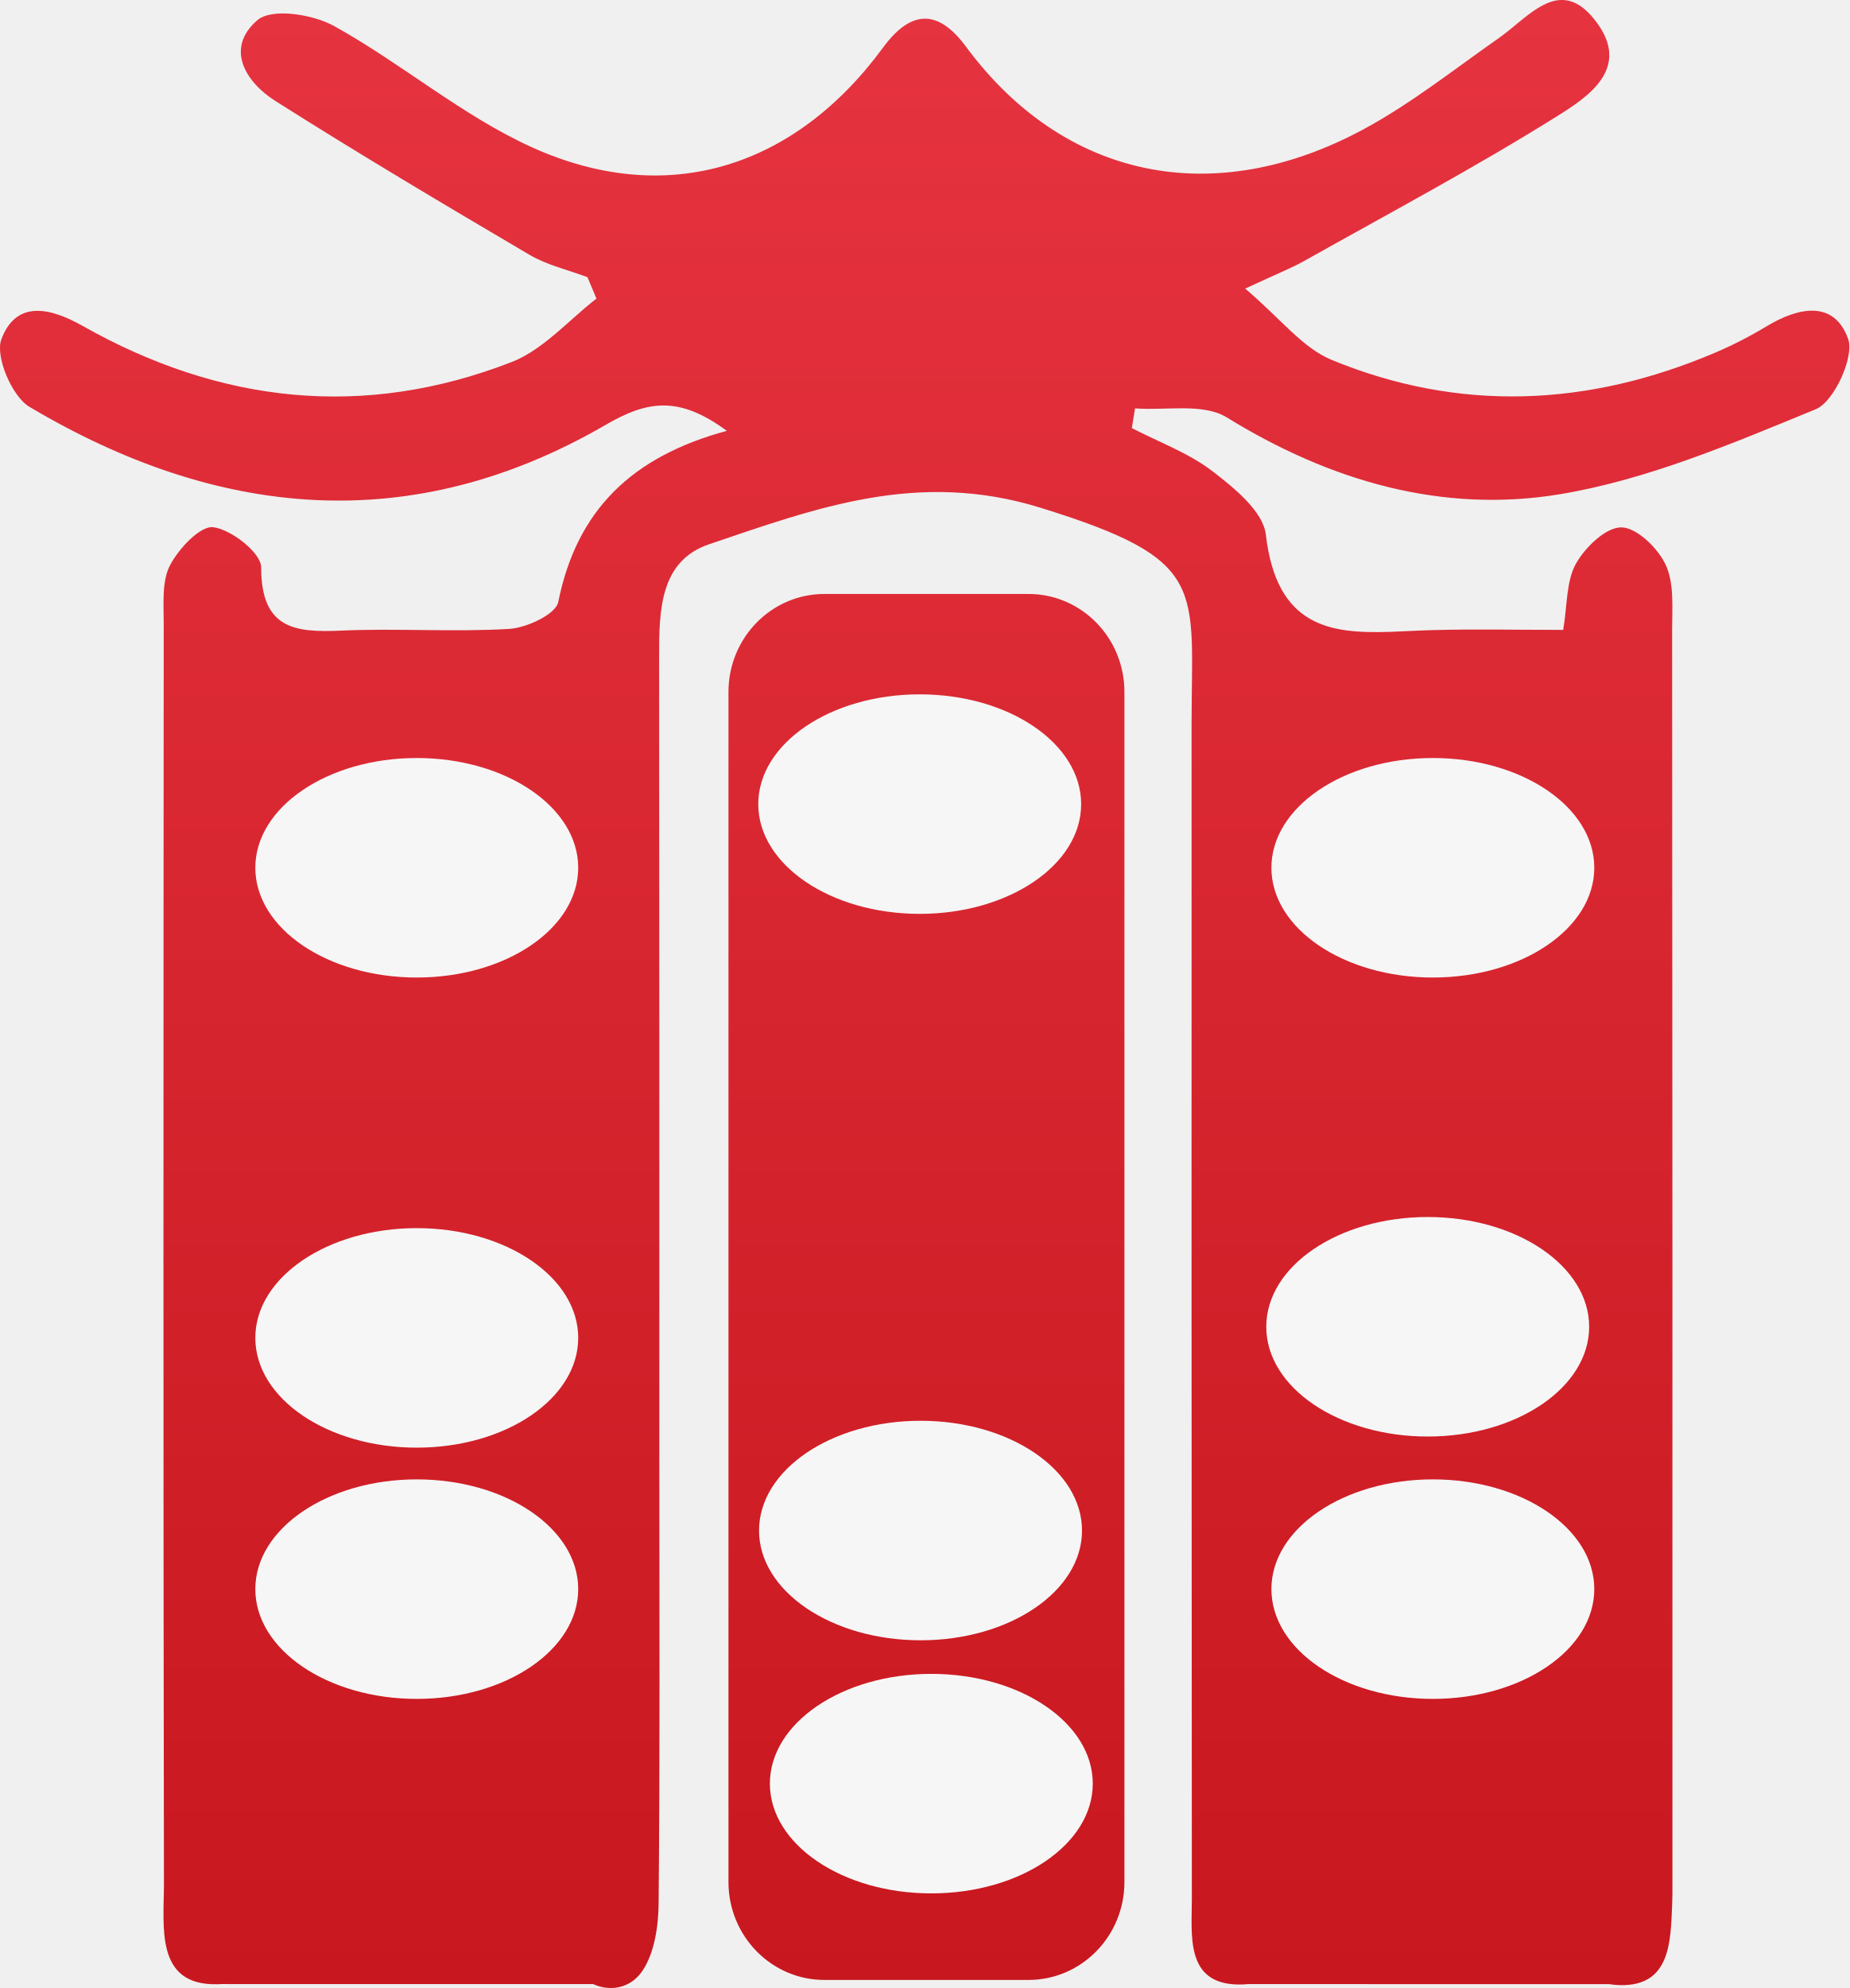
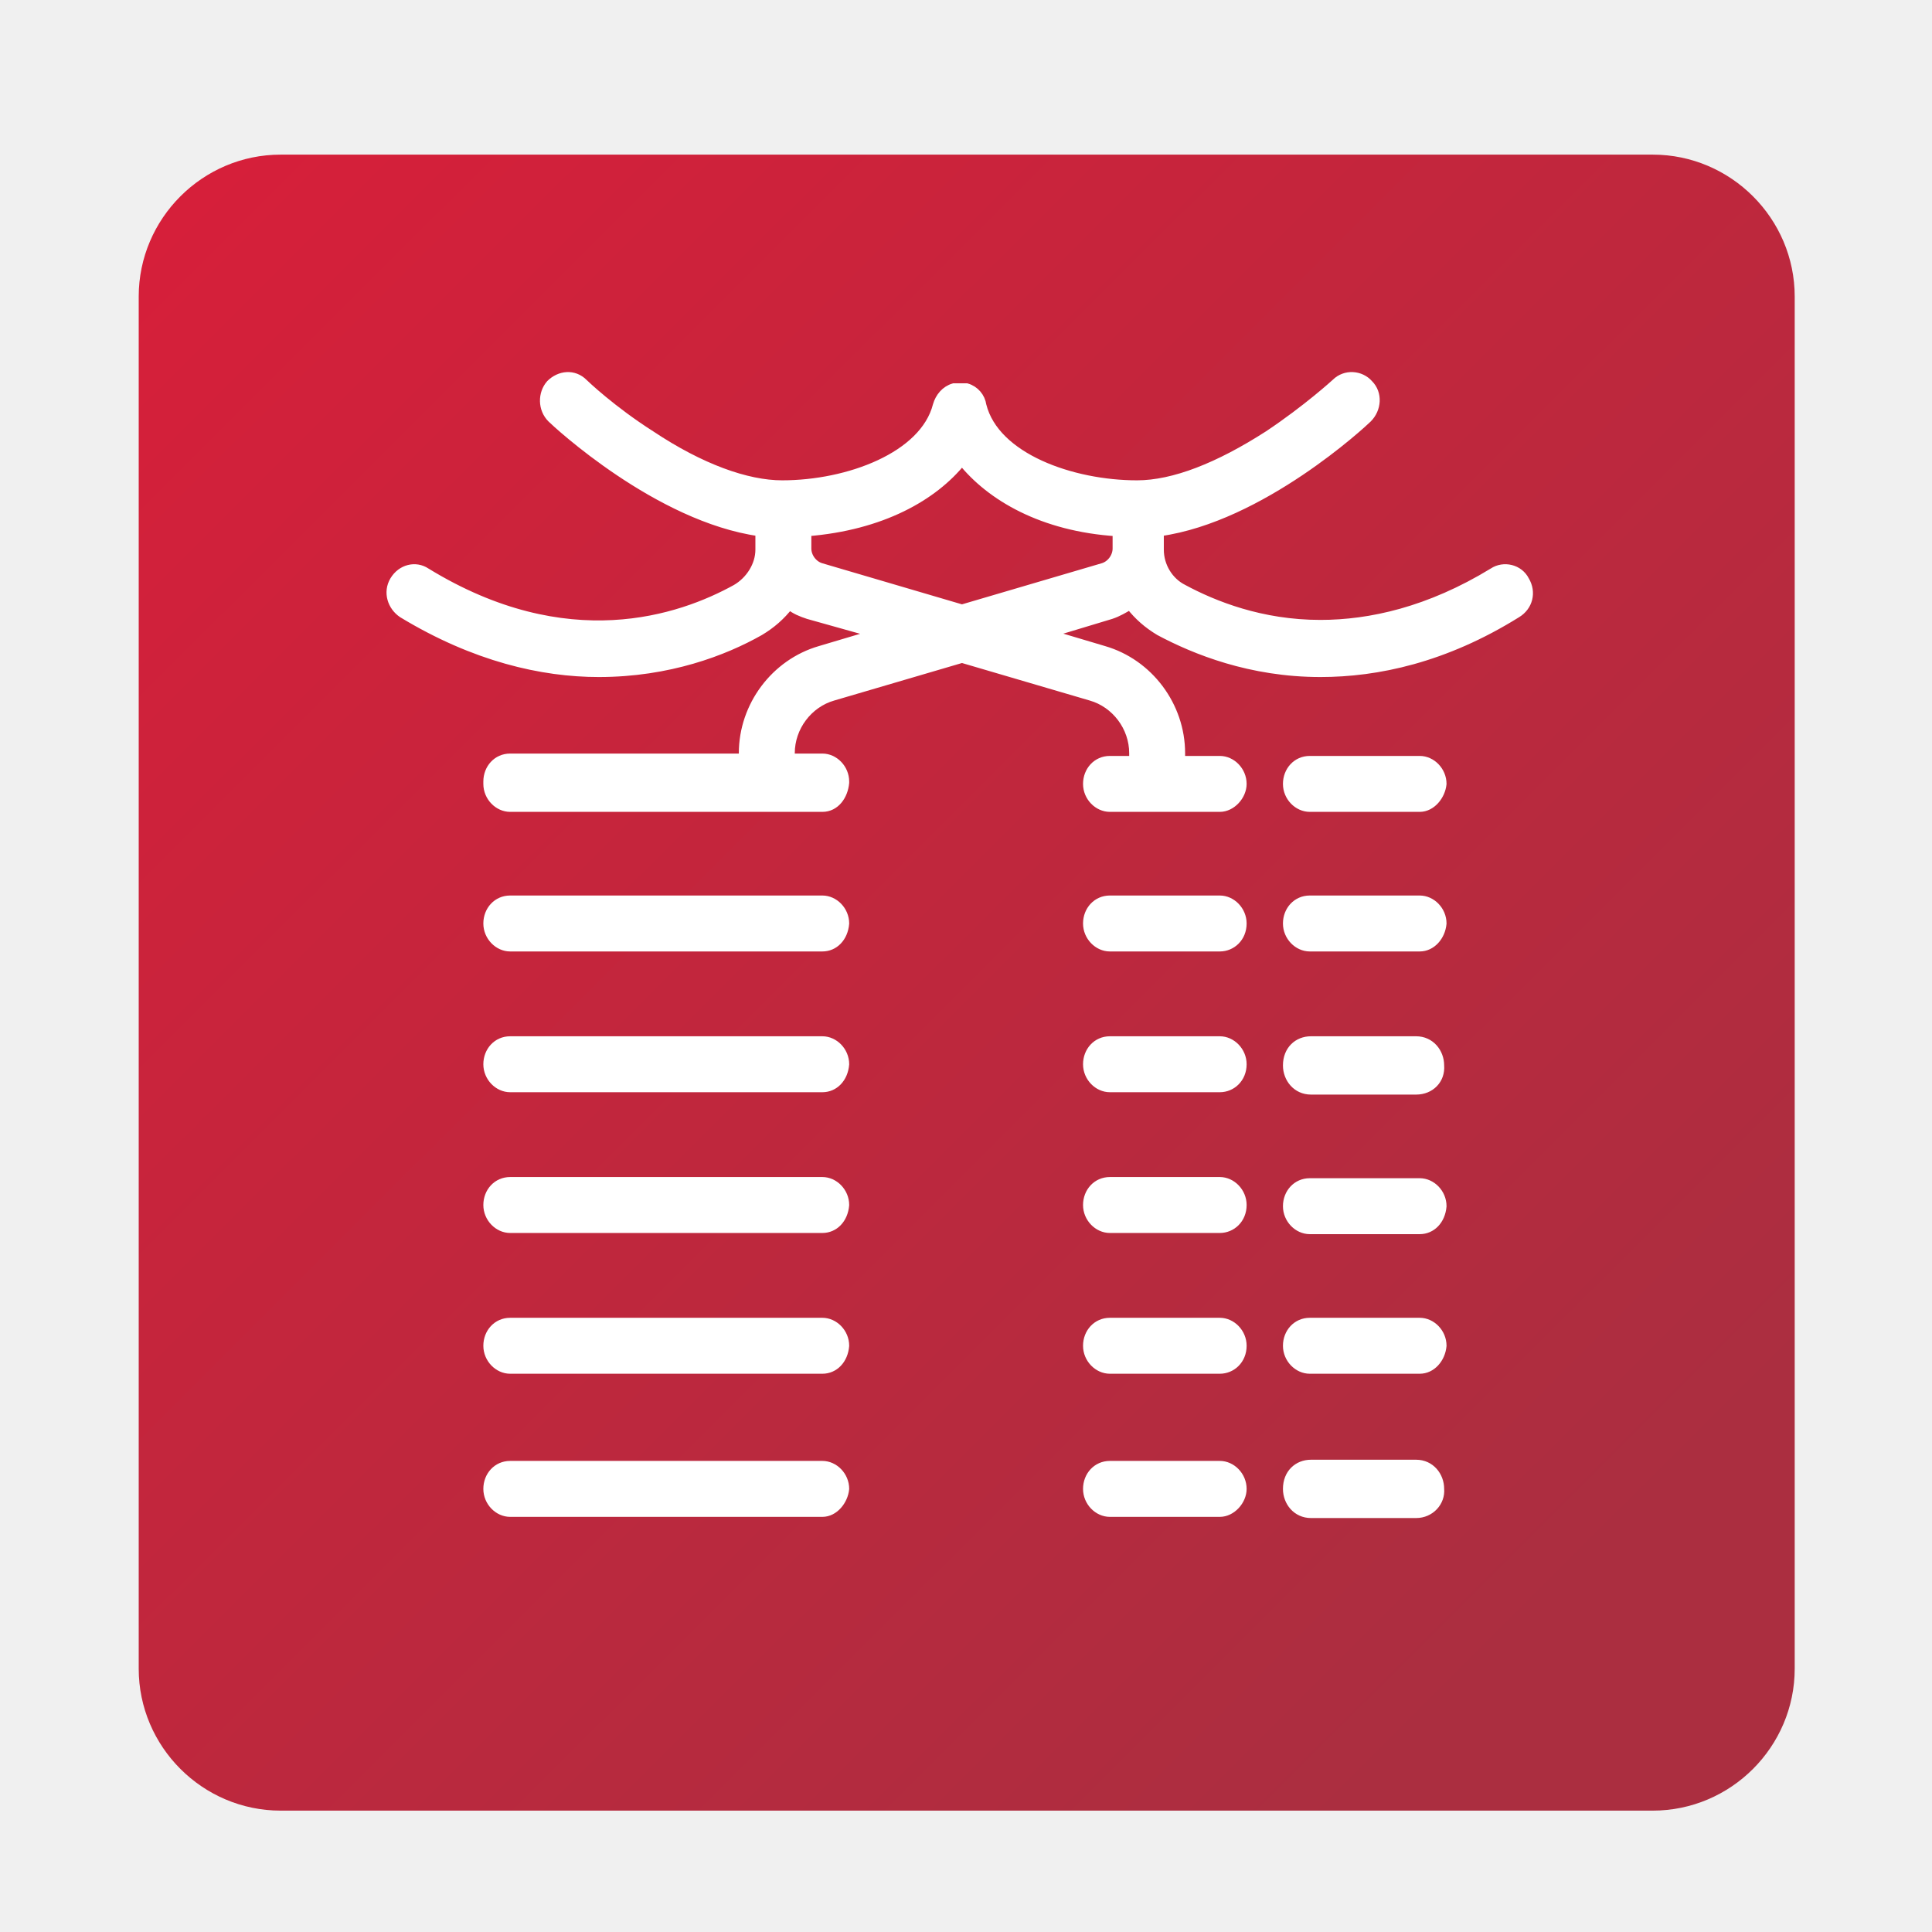
- <svg xmlns="http://www.w3.org/2000/svg" width="25.946px" height="27.884px" viewBox="0 0 25.946 27.884" version="1.1">
+ <svg xmlns="http://www.w3.org/2000/svg" width="112px" height="112px" viewBox="0 0 112 112" version="1.1">
  <defs>
-     <linearGradient gradientUnits="userSpaceOnUse" x1="12.973" y1="0" x2="12.973" y2="27.884" id="gradient_1">
-       <stop offset="0%" stop-color="#E63340" />
-       <stop offset="100%" stop-color="#C8171E" />
+     <linearGradient gradientUnits="userSpaceOnUse" x1="0.023" y1="-0.035" x2="91.57" y2="91.641" id="gradient_1">
+       <stop offset="0%" stop-color="#DC1D39" />
+       <stop offset="100%" stop-color="#AB2E40" />
    </linearGradient>
  </defs>
-   <g id="交我算">
-     <path d="M22.398 0.311C22.887 0.967 22.267 1.366 21.84 1.633C20.689 2.353 19.488 2.991 18.303 3.657C18.125 3.758 17.933 3.832 17.469 4.048C17.96 4.463 18.271 4.878 18.68 5.047C20.473 5.786 22.28 5.705 24.059 4.948C24.309 4.842 24.554 4.716 24.787 4.575C25.23 4.309 25.73 4.204 25.928 4.753C26.019 5.004 25.731 5.634 25.476 5.739C24.31 6.218 23.119 6.726 21.891 6.931C20.241 7.206 18.667 6.752 17.21 5.854C16.877 5.65 16.358 5.761 15.924 5.728C15.909 5.82 15.894 5.912 15.879 6.004C16.259 6.202 16.675 6.352 17.011 6.61C17.316 6.845 17.722 7.173 17.759 7.499C17.911 8.805 18.675 8.89 19.515 8.862L19.746 8.852C19.862 8.847 19.978 8.841 20.093 8.838C20.691 8.822 21.29 8.835 21.931 8.835C21.989 8.49 21.972 8.155 22.108 7.909C22.237 7.677 22.529 7.395 22.747 7.397C22.963 7.4 23.259 7.687 23.369 7.923C23.49 8.183 23.459 8.526 23.459 8.833L23.463 17.625L23.463 26.417C23.463 26.509 23.464 26.602 23.46 26.694C23.438 27.229 23.441 27.859 22.728 27.844C22.674 27.843 22.625 27.838 22.579 27.83L17.508 27.829C17.463 27.834 17.416 27.836 17.365 27.835C16.627 27.82 16.721 27.143 16.721 26.633L16.717 18.397L16.717 10.16C16.717 8.227 16.968 7.855 14.595 7.121C12.877 6.589 11.447 7.127 9.948 7.634C9.259 7.867 9.247 8.56 9.247 9.197C9.251 12.96 9.25 16.724 9.25 20.488C9.25 22.555 9.26 24.622 9.24 26.688C9.238 27.011 9.184 27.389 9.013 27.643C8.848 27.89 8.561 27.938 8.321 27.829L3.184 27.829C3.141 27.826 3.093 27.83 3.043 27.831C2.17 27.849 2.301 27.015 2.3 26.423C2.29 20.531 2.293 14.639 2.297 8.747C2.297 8.471 2.268 8.157 2.384 7.931C2.507 7.694 2.812 7.369 2.995 7.395C3.25 7.43 3.664 7.756 3.664 7.958C3.663 8.824 4.141 8.874 4.787 8.845C5.572 8.81 6.361 8.868 7.144 8.821C7.389 8.806 7.798 8.616 7.832 8.444C8.091 7.155 8.864 6.404 10.197 6.043C9.524 5.548 9.085 5.618 8.499 5.958C5.775 7.54 3.051 7.275 0.411 5.705C0.168 5.56 -0.07 4.999 0.019 4.76C0.227 4.201 0.709 4.317 1.157 4.57C3.088 5.661 5.106 5.884 7.178 5.078C7.431 4.98 7.655 4.802 7.874 4.612L8.201 4.324C8.256 4.277 8.312 4.232 8.368 4.188C8.326 4.088 8.284 3.988 8.242 3.888C7.969 3.785 7.675 3.719 7.427 3.573C6.231 2.869 5.036 2.159 3.863 1.416C3.443 1.15 3.154 0.677 3.611 0.283C3.813 0.109 4.386 0.199 4.687 0.365C5.636 0.891 6.486 1.624 7.465 2.067C9.359 2.923 11.15 2.354 12.389 0.667C12.771 0.147 13.152 0.113 13.55 0.652C14.921 2.506 17.021 2.957 19.143 1.806C19.805 1.447 20.407 0.968 21.029 0.533C21.076 0.5 21.124 0.462 21.172 0.424L21.317 0.305C21.655 0.028 22.005 -0.217 22.398 0.311L22.398 0.311ZM14.429 8.331C15.173 8.331 15.775 8.946 15.775 9.705L15.775 26.397C15.775 27.156 15.173 27.771 14.429 27.771L11.566 27.771C10.823 27.771 10.22 27.156 10.22 26.397L10.22 9.705C10.22 8.946 10.823 8.331 11.566 8.331L14.429 8.331L14.429 8.331ZM5.87 27.884L5.87 8.835M13.939 27.829L12.939 8.331M20.125 27.884L20.125 8.835M3.316 14.967L22.356 14.967" id="形状结合" fill="url(#gradient_1)" fill-rule="evenodd" stroke="none" />
-     <path d="M8.112 12.171C8.112 13.022 7.098 13.711 5.847 13.711C4.596 13.711 3.582 13.022 3.582 12.171C3.582 11.321 4.596 10.632 5.847 10.632C7.098 10.632 8.112 11.321 8.112 12.171" id="Fill-14" fill="#F6F6F6" stroke="none" />
-     <path d="M8.112 18.765C8.112 19.616 7.098 20.305 5.847 20.305C4.596 20.305 3.582 19.616 3.582 18.765C3.582 17.915 4.596 17.226 5.847 17.226C7.098 17.226 8.112 17.915 8.112 18.765" id="Fill-15" fill="#F6F6F6" stroke="none" />
-     <path d="M15.18 21.468C15.18 22.318 14.166 23.007 12.915 23.007C11.664 23.007 10.649 22.318 10.649 21.468C10.649 20.617 11.664 19.928 12.915 19.928C14.166 19.928 15.18 20.617 15.18 21.468" id="Fill-16" fill="#F6F6F6" stroke="none" />
-     <path d="M15.168 11.279C15.168 12.129 14.154 12.818 12.903 12.818C11.652 12.818 10.638 12.129 10.638 11.279C10.638 10.428 11.652 9.739 12.903 9.739C14.154 9.739 15.168 10.428 15.168 11.279" id="Fill-17" fill="#F6F6F6" stroke="none" />
-     <path d="M8.112 22.289C8.112 23.139 7.098 23.829 5.847 23.829C4.596 23.829 3.582 23.139 3.582 22.289C3.582 21.439 4.596 20.75 5.847 20.75C7.098 20.75 8.112 21.439 8.112 22.289" id="Fill-18" fill="#F6F6F6" stroke="none" />
-     <path d="M15.331 25.017C15.331 25.868 14.317 26.557 13.066 26.557C11.815 26.557 10.801 25.868 10.801 25.017C10.801 24.167 11.815 23.478 13.066 23.478C14.317 23.478 15.331 24.167 15.331 25.017" id="Fill-19" fill="#F6F6F6" stroke="none" />
-     <path d="M22.367 12.171C22.367 13.022 21.353 13.711 20.102 13.711C18.851 13.711 17.837 13.022 17.837 12.171C17.837 11.321 18.851 10.632 20.102 10.632C21.353 10.632 22.367 11.321 22.367 12.171" id="Fill-22" fill="#F6F6F6" stroke="none" />
-     <path d="M22.295 18.61C22.295 19.46 21.281 20.149 20.03 20.149C18.779 20.149 17.765 19.46 17.765 18.61C17.765 17.759 18.779 17.07 20.03 17.07C21.281 17.07 22.295 17.759 22.295 18.61" id="Fill-23" fill="#F6F6F6" stroke="none" />
-     <path d="M22.367 22.289C22.367 23.139 21.353 23.829 20.102 23.829C18.851 23.829 17.837 23.139 17.837 22.289C17.837 21.439 18.851 20.75 20.102 20.75C21.353 20.75 22.367 21.439 22.367 22.289" id="Fill-24" fill="#F6F6F6" stroke="none" />
+   <g id="交我算logo">
+     <path d="M16.27 8.964L95.812 8.964C100.338 8.964 104.041 12.667 104.041 17.192L104.041 96.735C104.041 101.261 100.338 104.964 95.812 104.964L16.27 104.964C11.744 104.964 8.041 101.261 8.041 96.735L8.041 17.192C8.041 12.667 11.744 8.964 16.27 8.964L16.27 8.964Z" id="矩形" fill="url(#gradient_1)" stroke="none" />
+     <path d="M0 0L112 0L112 112L0 112L0 0Z" id="矩形-2" fill="none" fill-rule="evenodd" stroke="none" />
+     <path d="M47.675 63.067L29.572 63.067C28.887 63.067 28.27 62.45 28.27 61.695L28.27 61.695C28.27 60.941 28.818 60.324 29.572 60.324L47.675 60.324C48.361 60.324 48.978 60.941 48.978 61.695L48.978 61.695C48.91 62.518 48.361 63.067 47.675 63.067L47.675 63.067ZM47.675 87.684L29.572 87.684C28.887 87.684 28.27 87.067 28.27 86.312L28.27 86.312C28.27 85.558 28.818 84.941 29.572 84.941L47.675 84.941C48.361 84.941 48.978 85.558 48.978 86.312L48.978 86.312C48.91 86.998 48.361 87.684 47.675 87.684L47.675 87.684ZM47.675 71.227L29.572 71.227C28.887 71.227 28.27 70.609 28.27 69.855L28.27 69.855C28.27 69.101 28.818 68.484 29.572 68.484L47.675 68.484C48.361 68.484 48.978 69.101 48.978 69.855L48.978 69.855C48.91 70.678 48.361 71.227 47.675 71.227L47.675 71.227ZM47.675 79.387L29.572 79.387C28.887 79.387 28.27 78.769 28.27 78.015L28.27 78.015C28.27 77.261 28.818 76.644 29.572 76.644L47.675 76.644C48.361 76.644 48.978 77.261 48.978 78.015L48.978 78.015C48.91 78.838 48.361 79.387 47.675 79.387L47.675 79.387ZM47.675 46.815L29.572 46.815C28.887 46.815 28.27 46.198 28.27 45.444L28.27 45.307C28.27 44.552 28.818 43.935 29.572 43.935L47.675 43.935C48.361 43.935 48.978 44.552 48.978 45.307L48.978 45.375C48.91 46.13 48.429 46.815 47.675 46.815L47.675 46.815ZM47.675 54.907L29.572 54.907C28.887 54.907 28.27 54.289 28.27 53.535L28.27 53.535C28.27 52.781 28.818 52.164 29.572 52.164L47.675 52.164C48.361 52.164 48.978 52.781 48.978 53.535L48.978 53.535C48.91 54.358 48.361 54.907 47.675 54.907L47.675 54.907Z" id="Group" fill="#FFFFFF" stroke="#FFFFFF" stroke-width="0.5" />
+     <path d="M70.715 63.067L64.338 63.067C63.652 63.067 63.035 62.45 63.035 61.695L63.035 61.695C63.035 60.941 63.584 60.324 64.338 60.324L70.715 60.324C71.401 60.324 72.018 60.941 72.018 61.695L72.018 61.695C72.018 62.518 71.401 63.067 70.715 63.067L70.715 63.067ZM70.715 87.684L64.338 87.684C63.652 87.684 63.035 87.067 63.035 86.312L63.035 86.312C63.035 85.558 63.584 84.941 64.338 84.941L70.715 84.941C71.401 84.941 72.018 85.558 72.018 86.312L72.018 86.312C72.018 86.998 71.401 87.684 70.715 87.684L70.715 87.684ZM70.715 71.227L64.338 71.227C63.652 71.227 63.035 70.609 63.035 69.855L63.035 69.855C63.035 69.101 63.584 68.484 64.338 68.484L70.715 68.484C71.401 68.484 72.018 69.101 72.018 69.855L72.018 69.855C72.018 70.678 71.401 71.227 70.715 71.227L70.715 71.227ZM70.715 79.387L64.338 79.387C63.652 79.387 63.035 78.769 63.035 78.015L63.035 78.015C63.035 77.261 63.584 76.644 64.338 76.644L70.715 76.644C71.401 76.644 72.018 77.261 72.018 78.015L72.018 78.015C72.018 78.838 71.401 79.387 70.715 79.387L70.715 79.387ZM70.715 46.815L64.338 46.815C63.652 46.815 63.035 46.198 63.035 45.444L63.035 45.444C63.035 44.69 63.584 44.072 64.338 44.072L70.715 44.072C71.401 44.072 72.018 44.69 72.018 45.444L72.018 45.444C72.018 46.13 71.401 46.815 70.715 46.815L70.715 46.815ZM70.715 54.907L64.338 54.907C63.652 54.907 63.035 54.289 63.035 53.535L63.035 53.535C63.035 52.781 63.584 52.164 64.338 52.164L70.715 52.164C71.401 52.164 72.018 52.781 72.018 53.535L72.018 53.535C72.018 54.358 71.401 54.907 70.715 54.907L70.715 54.907ZM82.098 63.204L75.995 63.204C75.172 63.204 74.624 62.518 74.624 61.764L74.624 61.764C74.624 60.872 75.241 60.324 75.995 60.324L82.098 60.324C82.921 60.324 83.469 61.01 83.469 61.764L83.469 61.764C83.538 62.587 82.921 63.204 82.098 63.204L82.098 63.204ZM82.098 87.752L75.995 87.752C75.172 87.752 74.624 87.067 74.624 86.312L74.624 86.312C74.624 85.421 75.241 84.872 75.995 84.872L82.098 84.872C82.921 84.872 83.469 85.558 83.469 86.312L83.469 86.312C83.538 87.067 82.921 87.752 82.098 87.752L82.098 87.752ZM82.304 71.295L75.927 71.295C75.241 71.295 74.624 70.678 74.624 69.924L74.624 69.924C74.624 69.169 75.172 68.552 75.927 68.552L82.304 68.552C82.99 68.552 83.607 69.169 83.607 69.924L83.607 69.924C83.538 70.747 82.99 71.295 82.304 71.295L82.304 71.295ZM82.304 79.387L75.927 79.387C75.241 79.387 74.624 78.769 74.624 78.015L74.624 78.015C74.624 77.261 75.172 76.644 75.927 76.644L82.304 76.644C82.99 76.644 83.607 77.261 83.607 78.015L83.607 78.015C83.538 78.769 82.99 79.387 82.304 79.387L82.304 79.387ZM82.304 46.815L75.927 46.815C75.241 46.815 74.624 46.198 74.624 45.444L74.624 45.444C74.624 44.69 75.172 44.072 75.927 44.072L82.304 44.072C82.99 44.072 83.607 44.69 83.607 45.444L83.607 45.444C83.538 46.13 82.99 46.815 82.304 46.815L82.304 46.815ZM82.304 54.907L75.927 54.907C75.241 54.907 74.624 54.289 74.624 53.535L74.624 53.535C74.624 52.781 75.172 52.164 75.927 52.164L82.304 52.164C82.99 52.164 83.607 52.781 83.607 53.535L83.607 53.535C83.538 54.289 82.99 54.907 82.304 54.907L82.304 54.907Z" id="Group" fill="#FFFFFF" stroke="#FFFFFF" stroke-width="0.5" />
+     <path d="M31.904 22.267C32.452 21.718 33.275 21.649 33.824 22.198C33.892 22.267 35.469 23.775 37.732 25.215C40.612 27.135 43.287 28.095 45.344 28.095C49.184 28.095 53.572 26.45 54.327 23.501C54.464 23.021 54.807 22.61 55.287 22.472L55.355 22.472L55.355 22.472C55.355 22.472 55.355 22.472 55.424 22.472L55.492 22.472L55.561 22.472L55.63 22.472L55.698 22.472L55.698 22.472L55.698 22.472L55.698 22.472L55.767 22.472C55.767 22.472 55.767 22.472 55.835 22.472C55.904 22.472 55.904 22.472 55.972 22.472L55.972 22.472L55.972 22.472L55.972 22.472L56.041 22.472C56.521 22.61 56.864 23.021 56.932 23.501C57.687 26.518 62.144 28.095 65.915 28.095C68.041 28.095 70.647 27.067 73.527 25.215C75.79 23.707 77.435 22.198 77.435 22.198C77.984 21.649 78.875 21.718 79.355 22.267C79.904 22.815 79.835 23.707 79.287 24.255C79.012 24.529 73.115 30.015 67.218 30.838L67.218 30.838L67.218 31.867C67.218 32.827 67.767 33.718 68.59 34.13C70.372 35.09 73.115 36.187 76.544 36.187C79.424 36.187 82.852 35.432 86.555 33.169C87.172 32.758 88.064 32.964 88.407 33.65C88.818 34.335 88.612 35.158 87.927 35.569C83.744 38.175 79.835 38.998 76.544 38.998C72.498 38.998 69.275 37.695 67.218 36.598C66.532 36.187 65.984 35.707 65.504 35.09C65.161 35.295 64.818 35.501 64.407 35.638L64.407 35.638L60.772 36.735L63.995 37.695C66.601 38.45 68.452 40.918 68.452 43.661L68.452 43.661L68.452 44.989L65.71 44.989L65.71 43.661C65.71 42.152 64.681 40.781 63.241 40.37L63.241 40.37L55.767 38.175L48.292 40.37C46.852 40.781 45.824 42.152 45.824 43.661L45.824 43.661L45.824 44.646L43.081 44.646L43.081 43.661C43.081 40.918 44.932 38.45 47.538 37.695L47.538 37.695L50.761 36.735L46.852 35.638C46.441 35.501 46.098 35.364 45.755 35.09C45.275 35.707 44.727 36.187 44.041 36.598C41.984 37.764 38.761 38.998 34.715 38.998C31.424 38.998 27.515 38.107 23.332 35.569C22.715 35.158 22.441 34.335 22.852 33.65C23.264 32.964 24.087 32.758 24.704 33.169C32.864 38.175 39.447 35.912 42.669 34.13C43.492 33.65 44.041 32.758 44.041 31.867L44.041 31.867L44.041 30.838C38.144 30.015 32.247 24.529 31.972 24.255C31.424 23.707 31.424 22.815 31.904 22.267L31.904 22.267ZM55.767 26.724C54.121 28.781 51.104 30.495 46.784 30.838L46.784 30.838L46.784 31.798C46.784 32.278 47.127 32.758 47.607 32.895L47.607 32.895L55.767 35.295L63.927 32.895C64.407 32.758 64.749 32.278 64.749 31.798L64.749 31.798L64.749 31.798L64.749 30.838C60.429 30.564 57.412 28.781 55.767 26.724L55.767 26.724Z" id="形状结合" fill="#FFFFFF" fill-rule="evenodd" stroke="#FFFFFF" stroke-width="0.5" />
  </g>
</svg>
